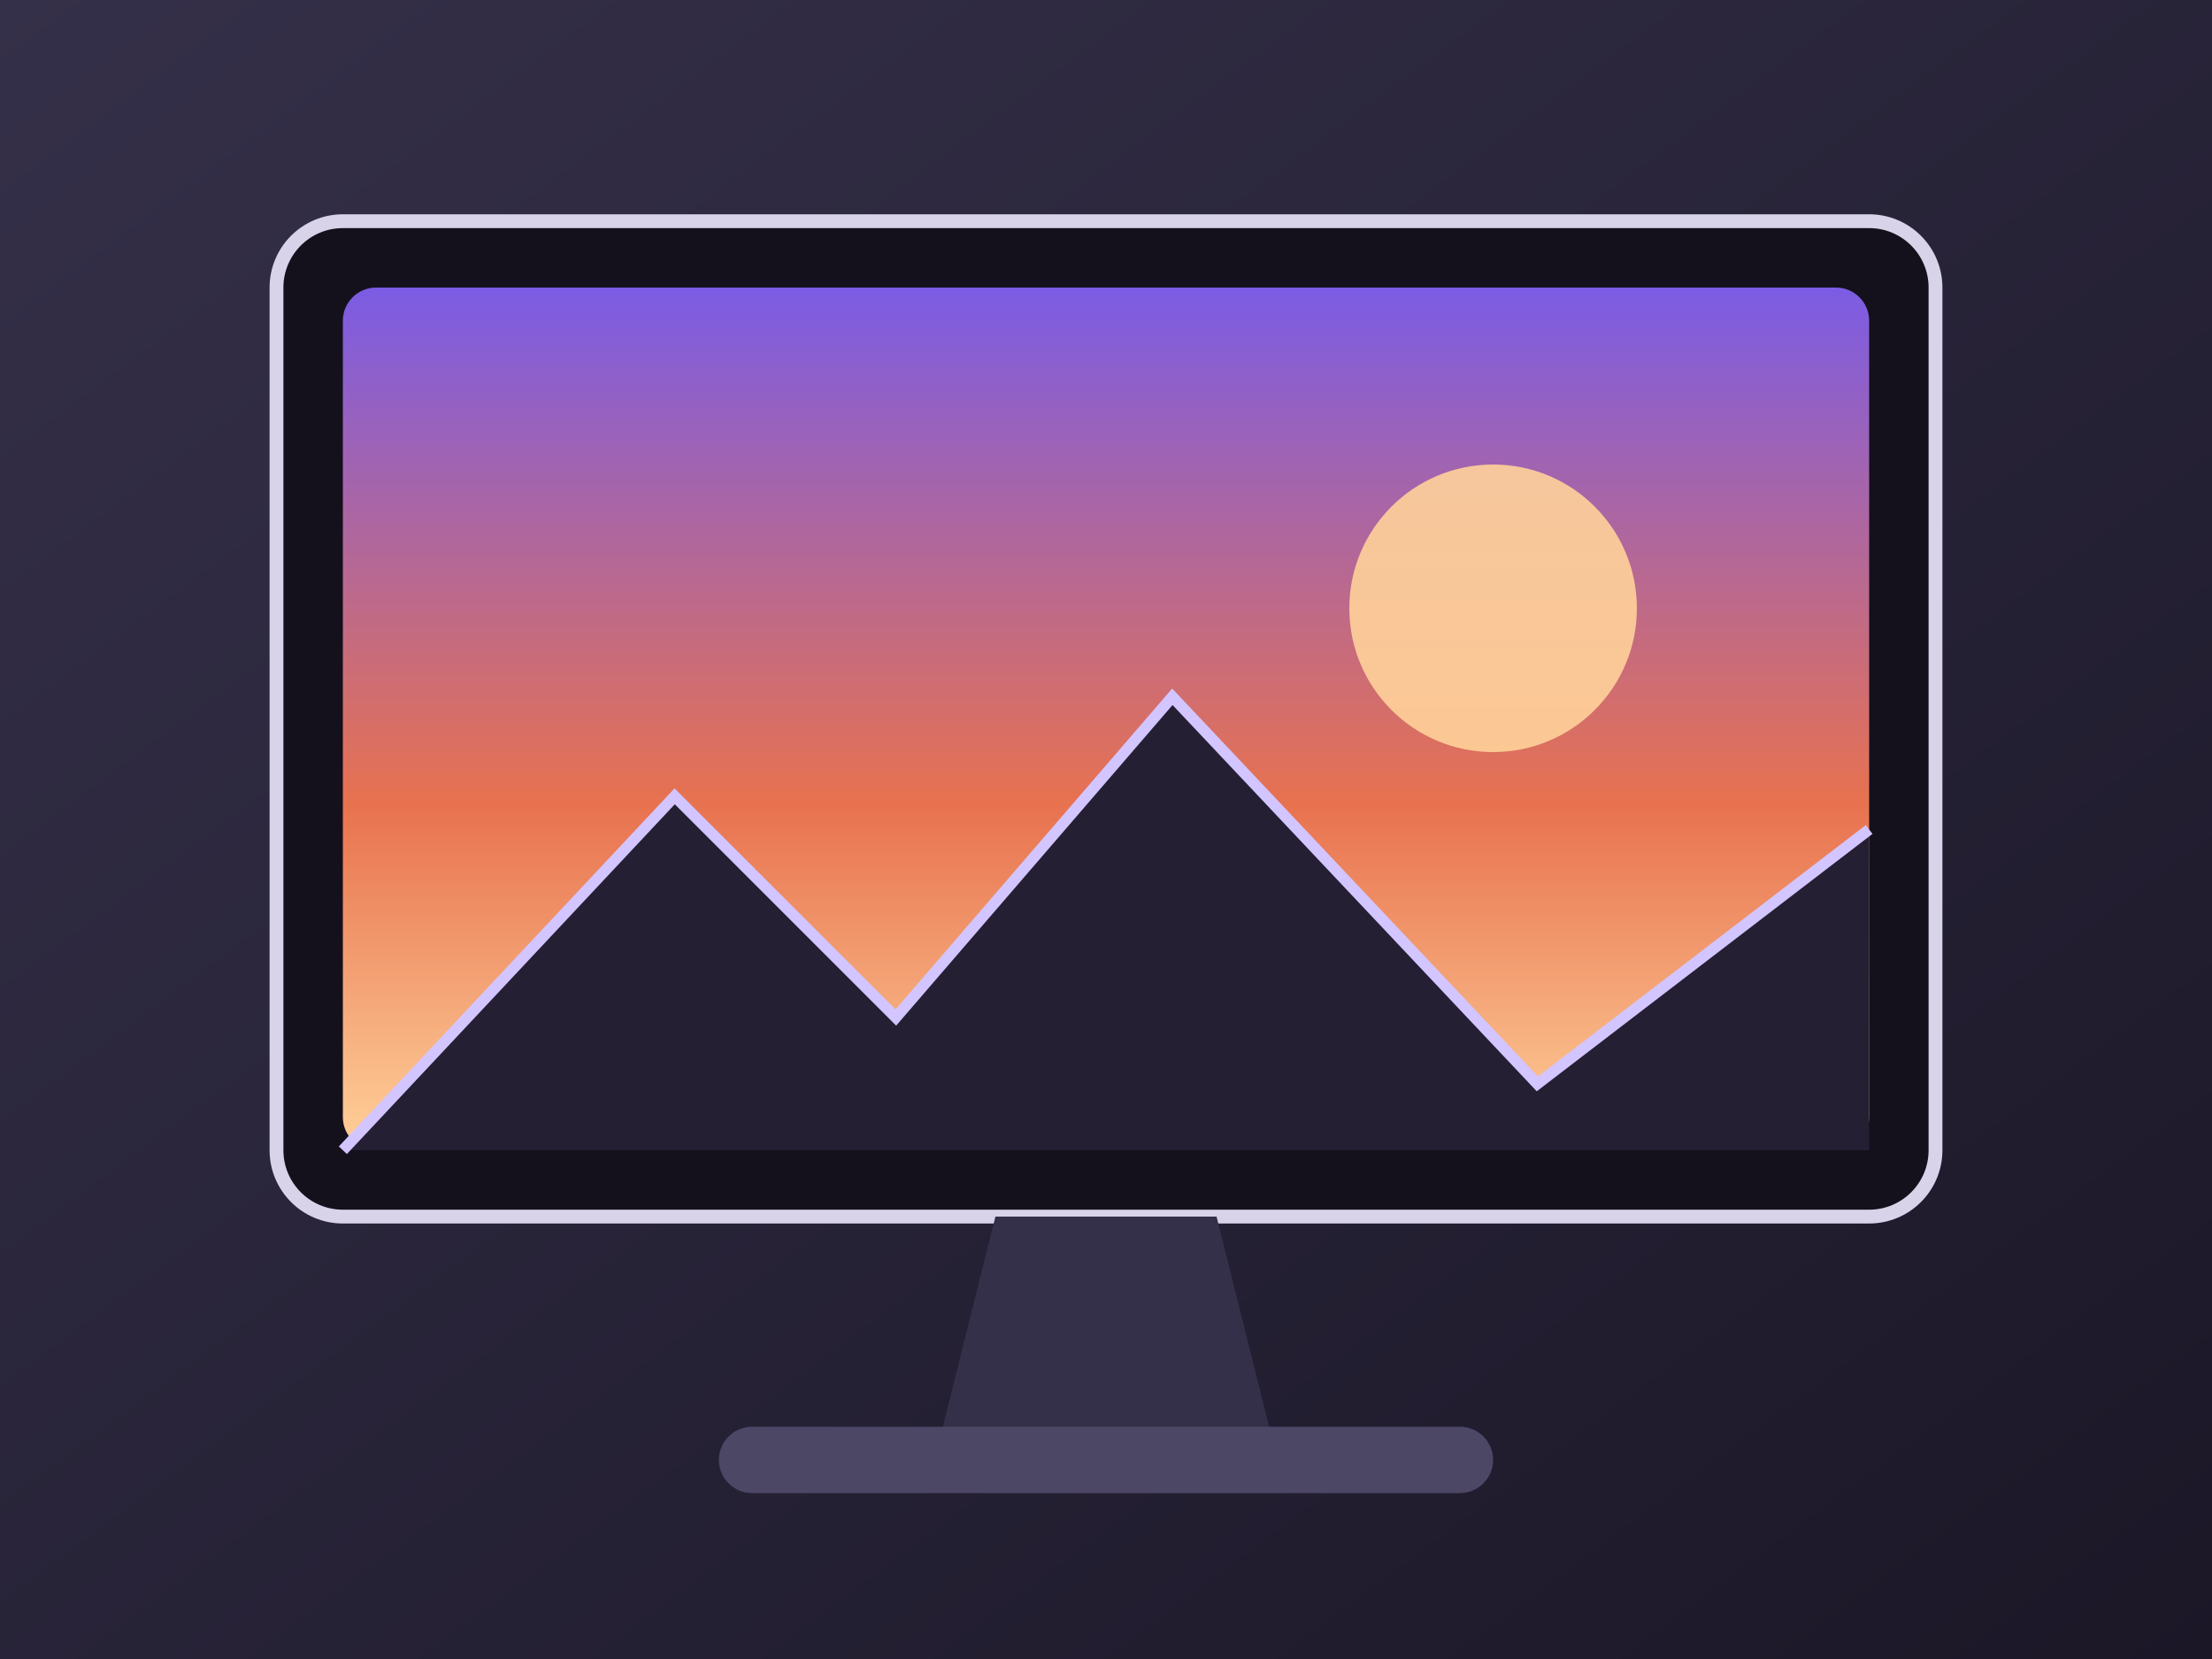
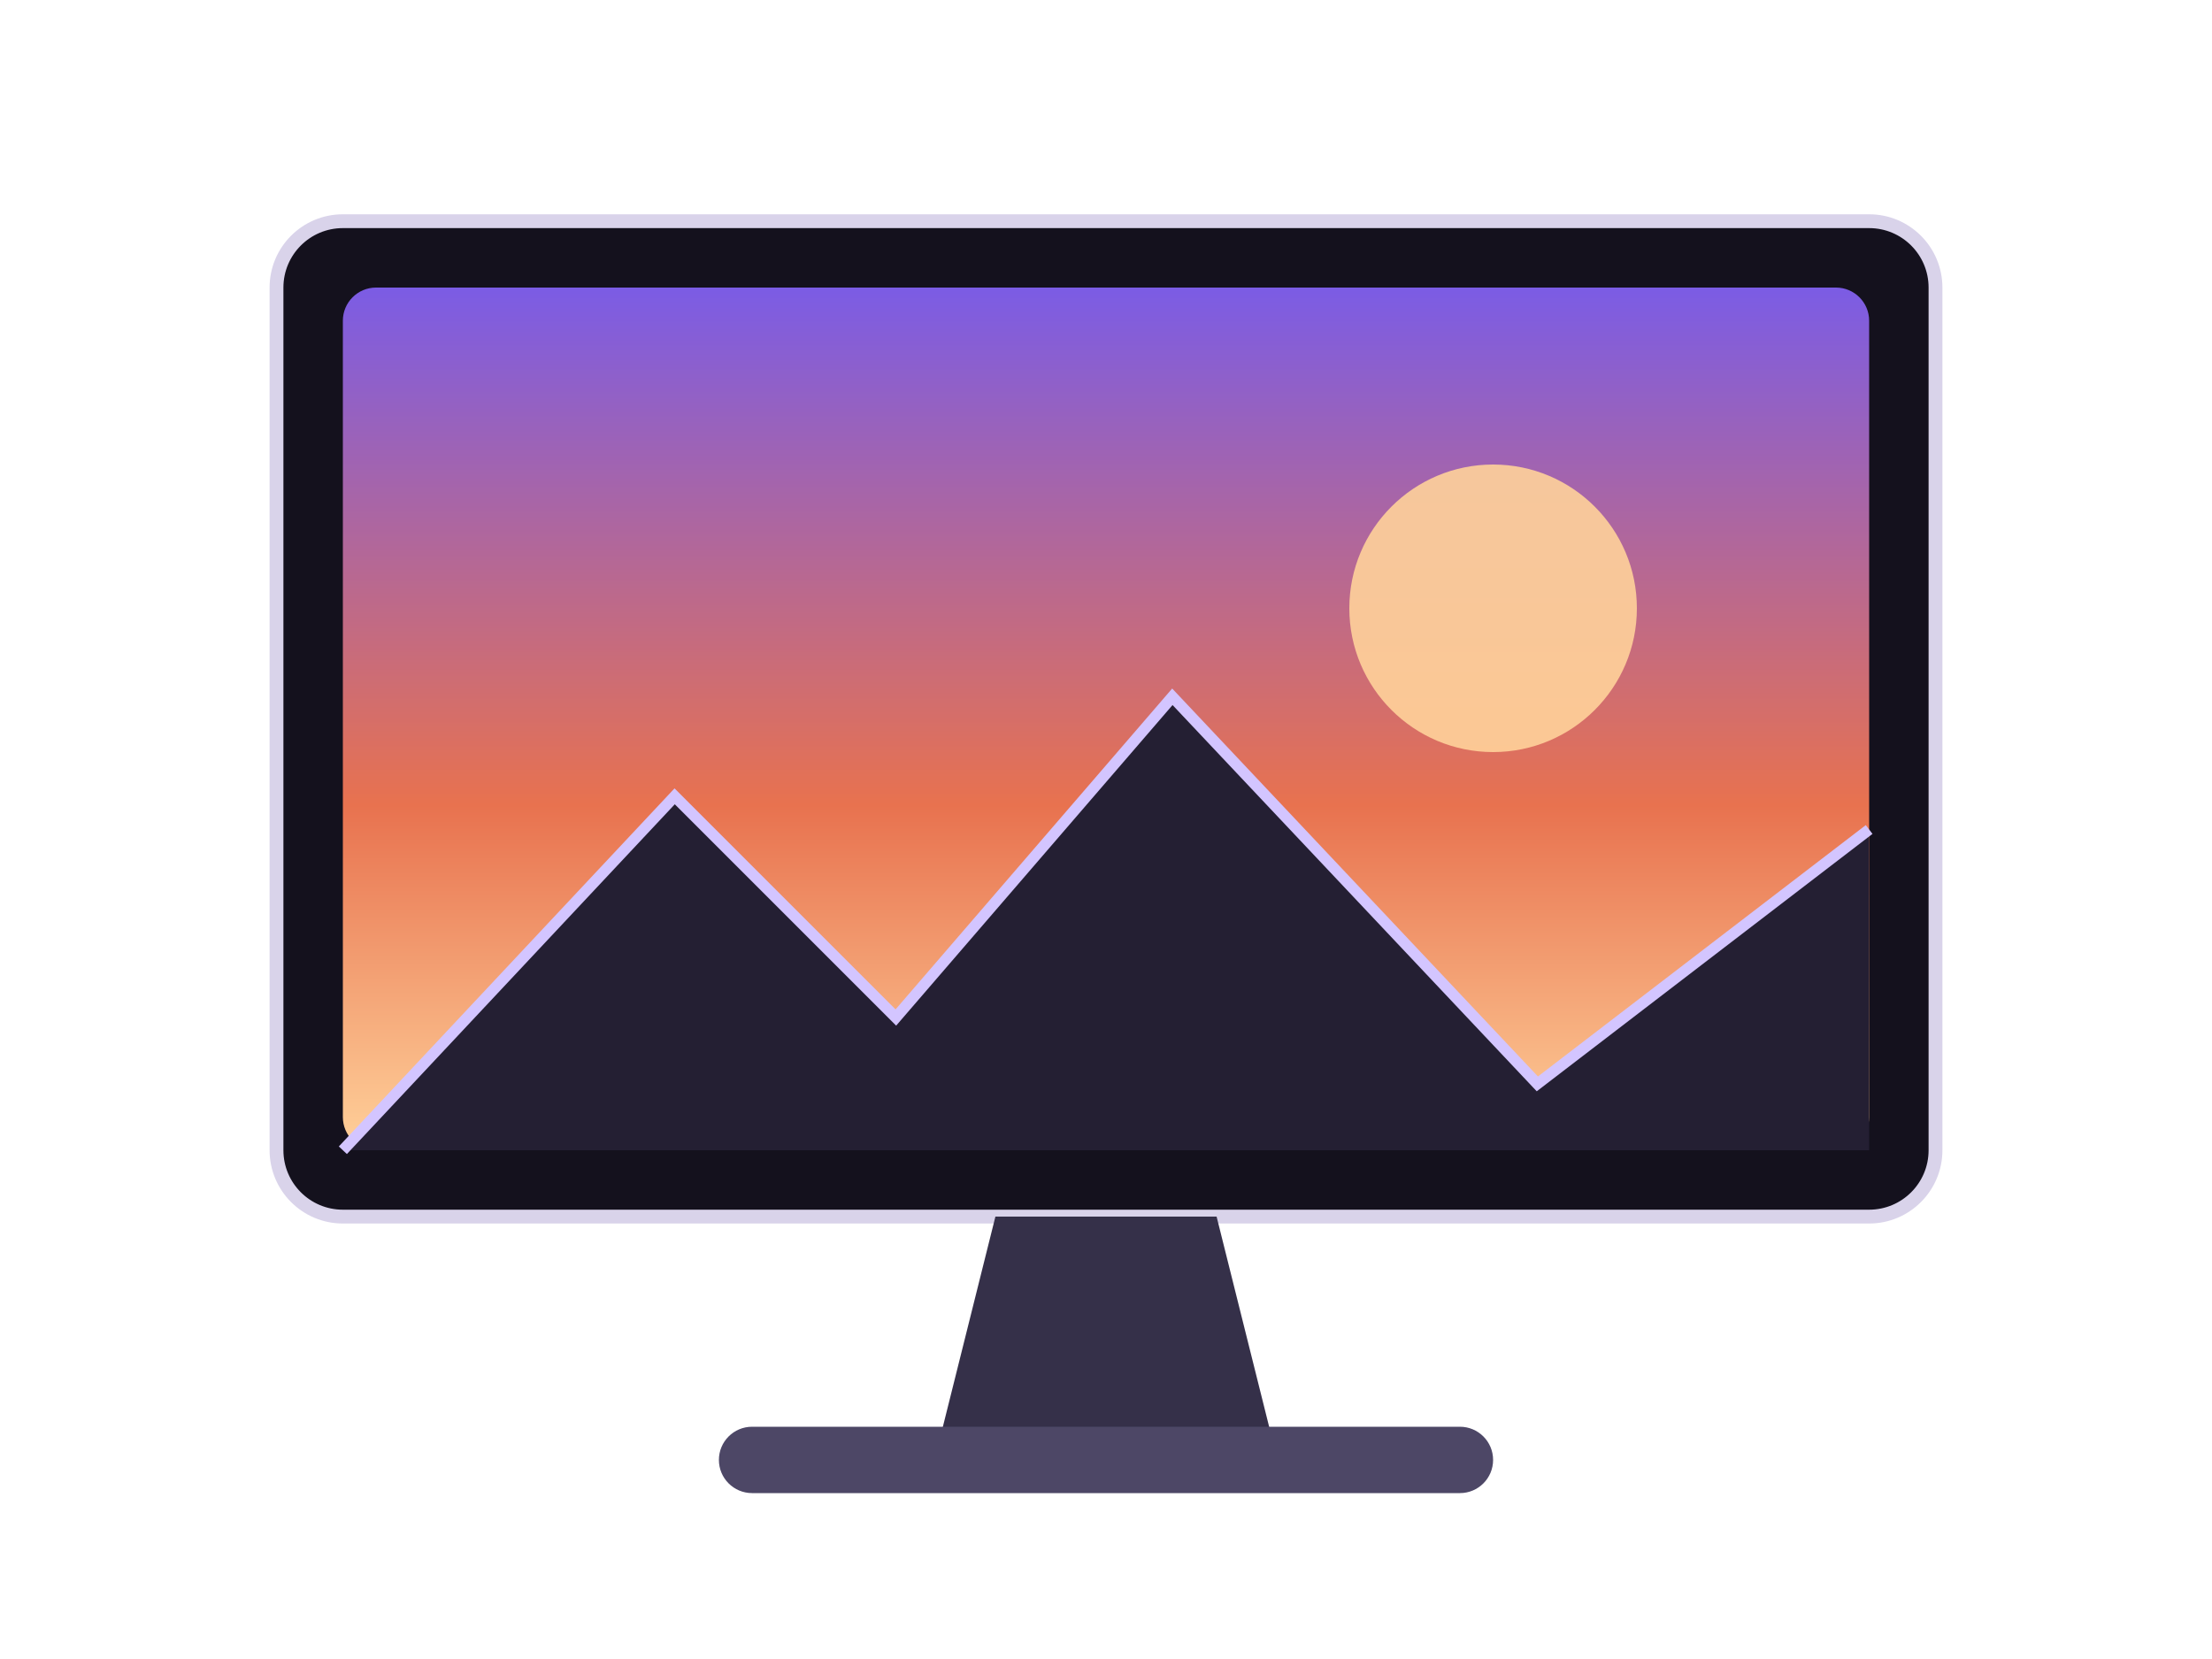
<svg xmlns="http://www.w3.org/2000/svg" viewBox="0 0 400 300" role="img" aria-label="Monitor">
  <defs>
-     <linearGradient id="bg" x1="0" y1="0" x2="1" y2="1">
-       <stop offset="0" stop-color="#353049" />
-       <stop offset="1" stop-color="#1B1727" />
-     </linearGradient>
    <linearGradient id="pantalla" x1="0" y1="0" x2="0" y2="1">
      <stop offset="0" stop-color="#7B5CE5" />
      <stop offset=".6" stop-color="#E8724F" />
      <stop offset="1" stop-color="#FFD19A" />
    </linearGradient>
  </defs>
-   <rect width="400" height="300" fill="url(#bg)" />
  <rect x="50" y="40" width="300" height="180" rx="12" fill="#14111D" stroke="#D9D3EA" stroke-width="2.5" />
  <rect x="62" y="52" width="276" height="156" rx="6" fill="url(#pantalla)" />
  <circle cx="270" cy="110" r="26" fill="#FFD19A" opacity=".9" />
  <path d="M62 208l60-64 40 40 50-58 66 70 60-46v58z" fill="#241F33" />
  <path d="M62 208l60-64 40 40 50-58 66 70 60-46" fill="none" stroke="#D3C5FF" stroke-width="2" />
  <path d="M180 220h40l10 40h-60z" fill="#353049" />
  <rect x="130" y="258" width="140" height="12" rx="6" fill="#4D4766" />
</svg>
